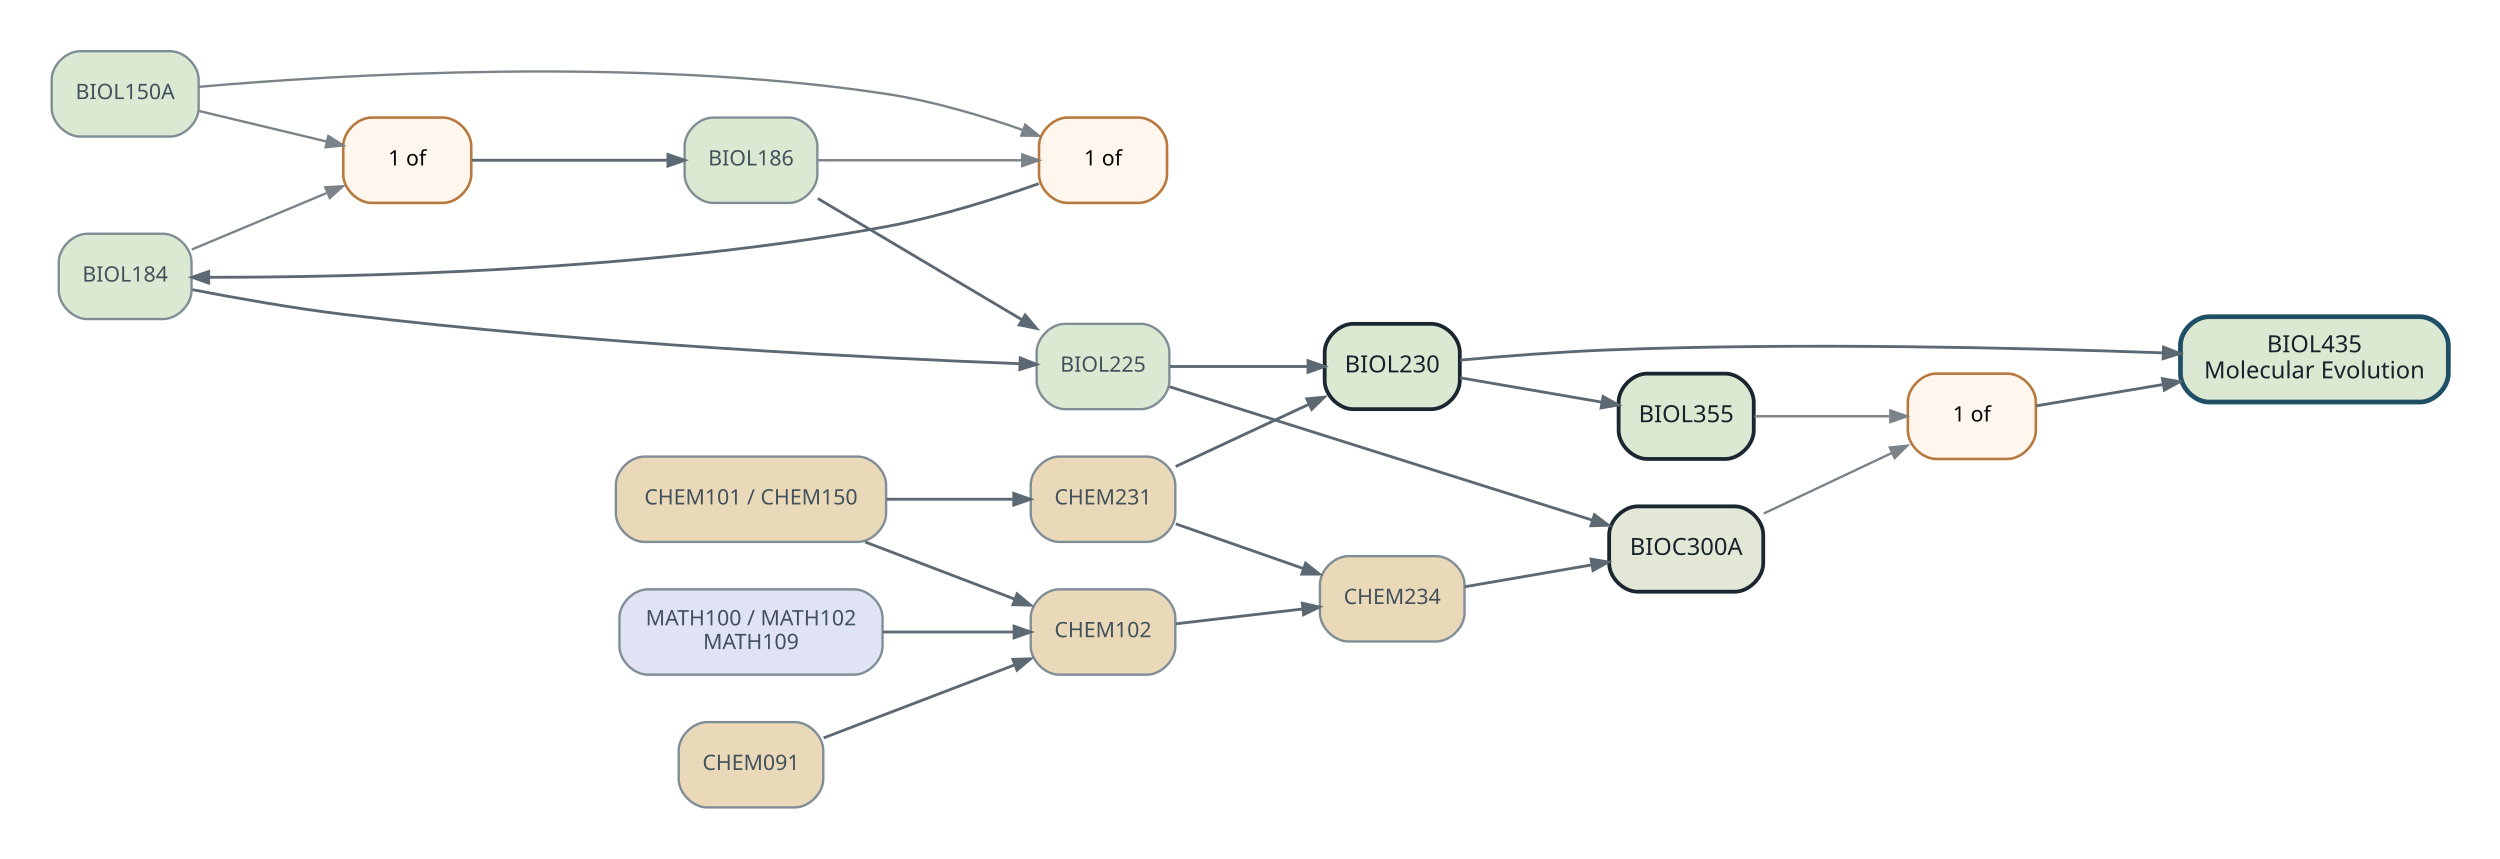
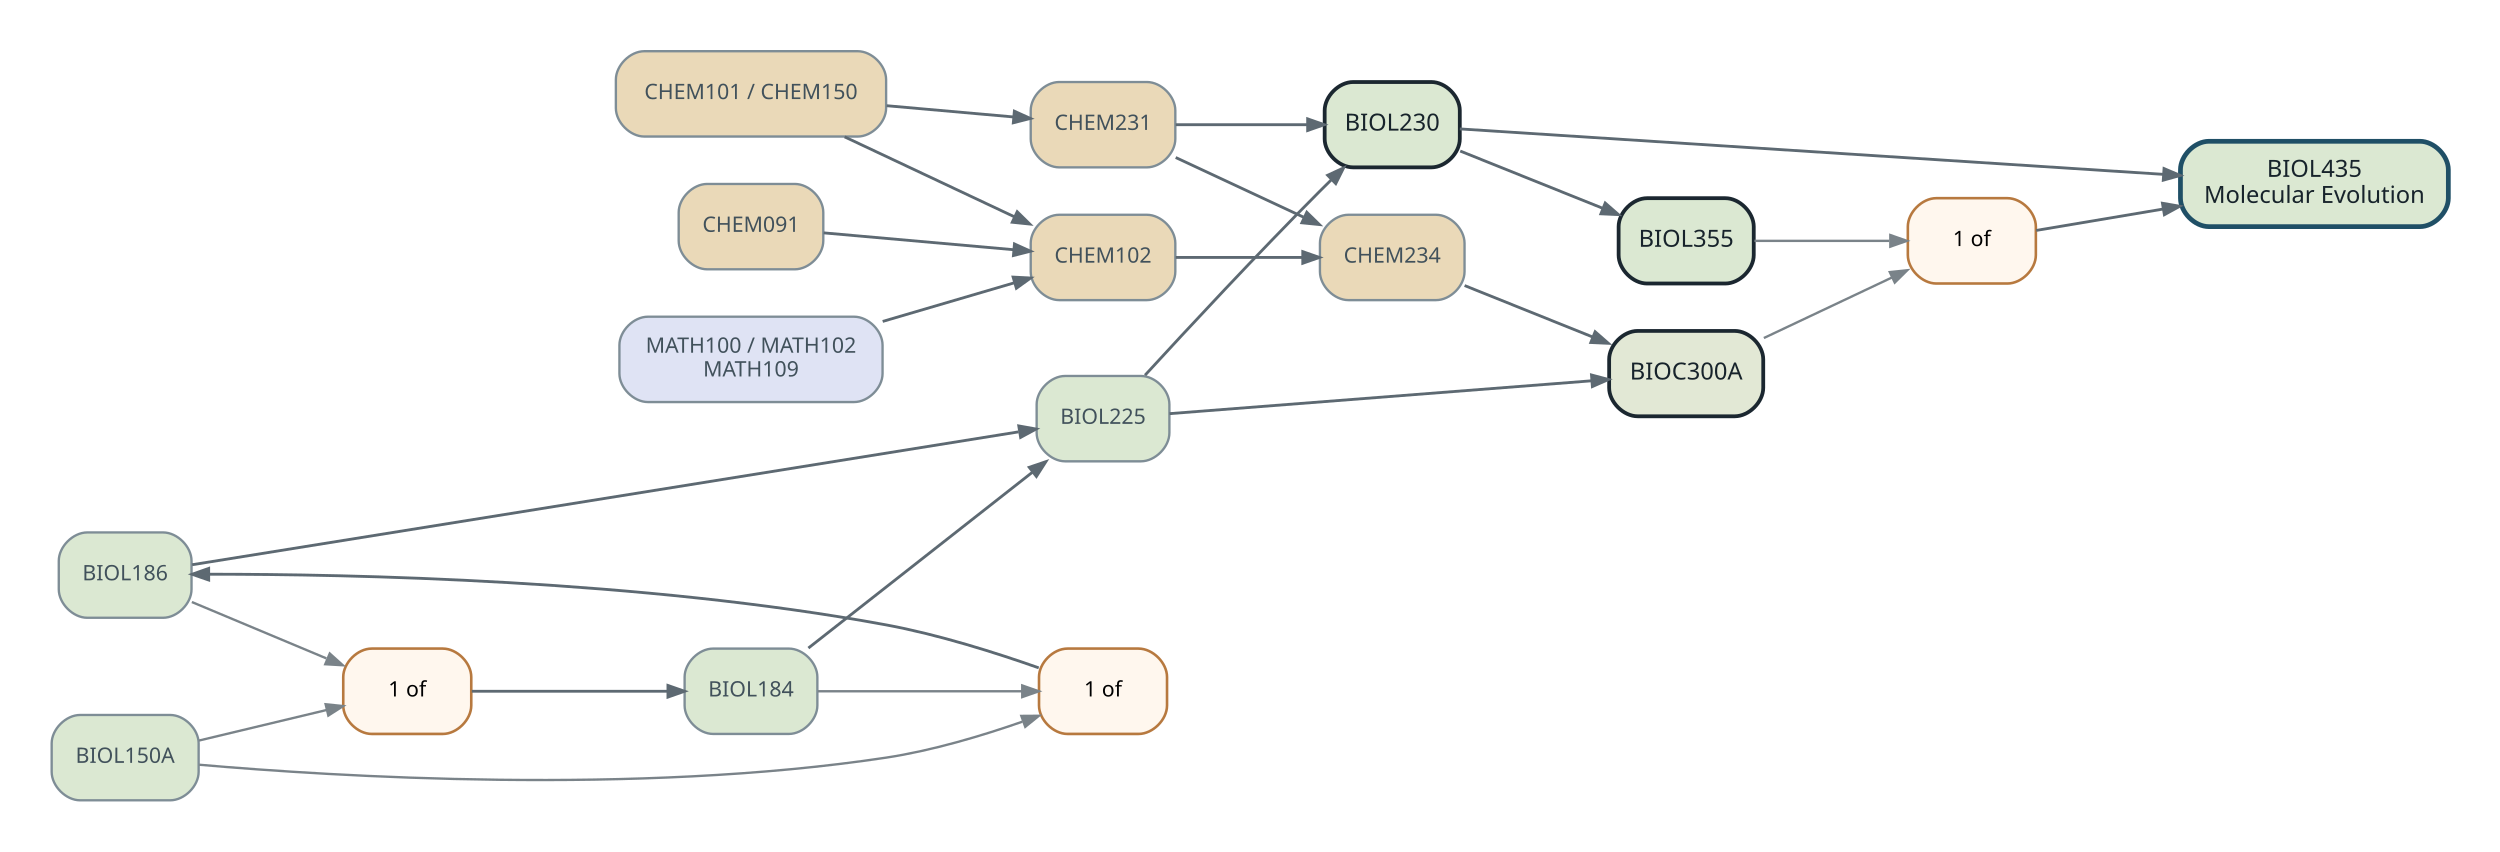
- <svg xmlns="http://www.w3.org/2000/svg" xmlns:xlink="http://www.w3.org/1999/xlink" width="1054pt" height="362pt" viewBox="0.00 0.00 1054.20 362.20">
-   <g id="graph0" class="graph" transform="scale(1 1) rotate(0) translate(21.6 340.6)">
+ <svg xmlns="http://www.w3.org/2000/svg" xmlns:xlink="http://www.w3.org/1999/xlink" width="1054pt" height="359pt" viewBox="0.00 0.00 1054.20 359.20">
+   <g id="graph0" class="graph" transform="scale(1 1) rotate(0) translate(21.6 337.6)">
    <g id="node1" class="node">
      <g id="a_node1">
        <a xlink:href="../../../courses/BIOL150A.html" xlink:title="BIOL150A: Modern Biology" target="_top">
-           <path fill="#dbe8d2" stroke="#7e8d96" d="M50,-319C50,-319 12,-319 12,-319 6,-319 0,-313 0,-307 0,-307 0,-295 0,-295 0,-289 6,-283 12,-283 12,-283 50,-283 50,-283 56,-283 62,-289 62,-295 62,-295 62,-307 62,-307 62,-313 56,-319 50,-319" />
-           <text text-anchor="middle" x="31" y="-298.8" font-family="Avenir Next" font-size="9.00" fill="#41515b">BIOL150A</text>
+           <path fill="#dbe8d2" stroke="#7e8d96" d="M50,-36C50,-36 12,-36 12,-36 6,-36 0,-30 0,-24 0,-24 0,-12 0,-12 0,-6 6,0 12,0 12,0 50,0 50,0 56,0 62,-6 62,-12 62,-12 62,-24 62,-24 62,-30 56,-36 50,-36" />
+           <text text-anchor="middle" x="31" y="-15.8" font-family="Avenir Next" font-size="9.00" fill="#41515b">BIOL150A</text>
        </a>
      </g>
    </g>
    <g id="node15" class="node">
-       <path fill="#fff7ee" stroke="#b7793f" stroke-width="1.1" d="M458.5,-291C458.5,-291 428.5,-291 428.5,-291 422.5,-291 416.5,-285 416.5,-279 416.5,-279 416.5,-267 416.5,-267 416.5,-261 422.5,-255 428.5,-255 428.5,-255 458.5,-255 458.5,-255 464.5,-255 470.5,-261 470.5,-267 470.5,-267 470.5,-279 470.5,-279 470.5,-285 464.5,-291 458.5,-291" />
-       <text text-anchor="middle" x="443.5" y="-270.8" font-family="Avenir Next" font-size="9.00">1 of</text>
+       <path fill="#fff7ee" stroke="#b7793f" stroke-width="1.1" d="M165,-64C165,-64 135,-64 135,-64 129,-64 123,-58 123,-52 123,-52 123,-40 123,-40 123,-34 129,-28 135,-28 135,-28 165,-28 165,-28 171,-28 177,-34 177,-40 177,-40 177,-52 177,-52 177,-58 171,-64 165,-64" />
+       <text text-anchor="middle" x="150" y="-43.8" font-family="Avenir Next" font-size="9.00">1 of</text>
    </g>
    <g id="edge3" class="edge">
-       <path fill="none" stroke="#7a8389" d="M62.22,-303.99C119.27,-308.97 246.53,-316.94 352,-301 371.49,-298.05 392.58,-291.73 409.48,-285.83" />
-       <polygon fill="#7a8389" stroke="#7a8389" points="410.69,-288 416.46,-283.34 409.04,-283.39 410.69,-288" />
+       <path fill="none" stroke="#7a8389" d="M62.13,-25.21C78.6,-29.15 99.03,-34.04 115.94,-38.09" />
+       <polygon fill="#7a8389" stroke="#7a8389" points="115.57,-40.52 122.95,-39.76 116.71,-35.75 115.57,-40.52" />
    </g>
    <g id="node16" class="node">
-       <path fill="#fff7ee" stroke="#b7793f" stroke-width="1.1" d="M165,-291C165,-291 135,-291 135,-291 129,-291 123,-285 123,-279 123,-279 123,-267 123,-267 123,-261 129,-255 135,-255 135,-255 165,-255 165,-255 171,-255 177,-261 177,-267 177,-267 177,-279 177,-279 177,-285 171,-291 165,-291" />
-       <text text-anchor="middle" x="150" y="-270.8" font-family="Avenir Next" font-size="9.00">1 of</text>
+       <path fill="#fff7ee" stroke="#b7793f" stroke-width="1.1" d="M458.5,-64C458.5,-64 428.5,-64 428.5,-64 422.5,-64 416.5,-58 416.5,-52 416.5,-52 416.5,-40 416.5,-40 416.5,-34 422.5,-28 428.5,-28 428.5,-28 458.5,-28 458.5,-28 464.5,-28 470.5,-34 470.5,-40 470.5,-40 470.5,-52 470.5,-52 470.5,-58 464.5,-64 458.5,-64" />
+       <text text-anchor="middle" x="443.5" y="-43.8" font-family="Avenir Next" font-size="9.00">1 of</text>
    </g>
    <g id="edge6" class="edge">
-       <path fill="none" stroke="#7a8389" d="M62.13,-293.79C78.6,-289.85 99.03,-284.96 115.94,-280.91" />
-       <polygon fill="#7a8389" stroke="#7a8389" points="116.71,-283.25 122.95,-279.24 115.57,-278.48 116.71,-283.25" />
+       <path fill="none" stroke="#7a8389" d="M62.22,-15.01C119.27,-10.03 246.53,-2.06 352,-18 371.49,-20.95 392.58,-27.27 409.48,-33.17" />
+       <polygon fill="#7a8389" stroke="#7a8389" points="409.04,-35.61 416.46,-35.66 410.69,-31 409.04,-35.61" />
    </g>
    <g id="node2" class="node">
      <g id="a_node2">
-         <a xlink:href="../../../courses/BIOL184.html" xlink:title="BIOL184: Evolution and Biodiversity" target="_top">
-           <path fill="#dbe8d2" stroke="#7e8d96" d="M47,-242C47,-242 15,-242 15,-242 9,-242 3,-236 3,-230 3,-230 3,-218 3,-218 3,-212 9,-206 15,-206 15,-206 47,-206 47,-206 53,-206 59,-212 59,-218 59,-218 59,-230 59,-230 59,-236 53,-242 47,-242" />
-           <text text-anchor="middle" x="31" y="-221.8" font-family="Avenir Next" font-size="9.00" fill="#41515b">BIOL184</text>
+         <a xlink:href="../../../courses/BIOL186.html" xlink:title="BIOL186: Physiology and Cell Biology" target="_top">
+           <path fill="#dbe8d2" stroke="#7e8d96" d="M47,-113C47,-113 15,-113 15,-113 9,-113 3,-107 3,-101 3,-101 3,-89 3,-89 3,-83 9,-77 15,-77 15,-77 47,-77 47,-77 53,-77 59,-83 59,-89 59,-89 59,-101 59,-101 59,-107 53,-113 47,-113" />
+           <text text-anchor="middle" x="31" y="-92.8" font-family="Avenir Next" font-size="9.00" fill="#41515b">BIOL186</text>
        </a>
      </g>
    </g>
    <g id="node7" class="node">
      <g id="a_node7">
        <a xlink:href="../../../courses/BIOL225.html" xlink:title="BIOL225: Principles of Cell Biology" target="_top">
-           <path fill="#dbe8d2" stroke="#7e8d96" d="M459.5,-204C459.5,-204 427.5,-204 427.5,-204 421.5,-204 415.5,-198 415.5,-192 415.5,-192 415.5,-180 415.5,-180 415.5,-174 421.5,-168 427.5,-168 427.5,-168 459.5,-168 459.5,-168 465.5,-168 471.5,-174 471.5,-180 471.5,-180 471.5,-192 471.5,-192 471.5,-198 465.5,-204 459.5,-204" />
-           <text text-anchor="middle" x="443.5" y="-183.8" font-family="Avenir Next" font-size="9.00" fill="#41515b">BIOL225</text>
-         </a>
-       </g>
-     </g>
-     <g id="edge10" class="edge">
-       <path fill="none" stroke="#5d6972" stroke-width="1.2" d="M59.36,-218.41C77.37,-214.93 101.5,-210.62 123,-208 226.47,-195.38 349.75,-189.44 408.33,-187.17" />
-       <polygon fill="#5d6972" stroke="#5d6972" stroke-width="1.2" points="408.58,-189.61 415.48,-186.9 408.39,-184.72 408.58,-189.61" />
-     </g>
-     <g id="edge7" class="edge">
-       <path fill="none" stroke="#7a8389" d="M59.14,-235.36C76.06,-242.45 97.96,-251.62 115.9,-259.14" />
-       <polygon fill="#7a8389" stroke="#7a8389" points="115.41,-261.59 122.82,-262.03 117.31,-257.07 115.41,-261.59" />
+           <path fill="#dbe8d2" stroke="#7e8d96" d="M459.5,-179C459.5,-179 427.5,-179 427.5,-179 421.5,-179 415.5,-173 415.5,-167 415.5,-167 415.5,-155 415.5,-155 415.5,-149 421.5,-143 427.5,-143 427.5,-143 459.5,-143 459.5,-143 465.5,-143 471.5,-149 471.5,-155 471.5,-155 471.5,-167 471.5,-167 471.5,-173 465.5,-179 459.5,-179" />
+           <text text-anchor="middle" x="443.5" y="-158.8" font-family="Avenir Next" font-size="9.00" fill="#41515b">BIOL225</text>
+         </a>
+       </g>
+     </g>
+     <g id="edge9" class="edge">
+       <path fill="none" stroke="#5d6972" stroke-width="1.2" d="M59.25,-99.38C131.5,-111 327.89,-142.57 407.89,-155.43" />
+       <polygon fill="#5d6972" stroke="#5d6972" stroke-width="1.2" points="407.96,-157.93 415.26,-156.62 408.74,-153.09 407.96,-157.93" />
+     </g>
+     <g id="edge4" class="edge">
+       <path fill="none" stroke="#7a8389" d="M59.14,-83.64C76.06,-76.55 97.96,-67.38 115.9,-59.86" />
+       <polygon fill="#7a8389" stroke="#7a8389" points="117.31,-61.93 122.82,-56.97 115.41,-57.41 117.31,-61.93" />
    </g>
    <g id="node3" class="node">
      <g id="a_node3">
-         <a xlink:href="../../../courses/BIOL186.html" xlink:title="BIOL186: Physiology and Cell Biology" target="_top">
-           <path fill="#dbe8d2" stroke="#7e8d96" d="M311,-291C311,-291 279,-291 279,-291 273,-291 267,-285 267,-279 267,-279 267,-267 267,-267 267,-261 273,-255 279,-255 279,-255 311,-255 311,-255 317,-255 323,-261 323,-267 323,-267 323,-279 323,-279 323,-285 317,-291 311,-291" />
-           <text text-anchor="middle" x="295" y="-270.8" font-family="Avenir Next" font-size="9.00" fill="#41515b">BIOL186</text>
-         </a>
-       </g>
-     </g>
-     <g id="edge9" class="edge">
-       <path fill="none" stroke="#5d6972" stroke-width="1.2" d="M323.21,-256.84C347.57,-242.37 383.36,-221.12 409.38,-205.67" />
-       <polygon fill="#5d6972" stroke="#5d6972" stroke-width="1.2" points="410.67,-207.75 415.43,-202.07 408.16,-203.54 410.67,-207.75" />
-     </g>
-     <g id="edge4" class="edge">
-       <path fill="none" stroke="#7a8389" d="M323.21,-273C347.57,-273 383.34,-273 409.36,-273" />
-       <polygon fill="#7a8389" stroke="#7a8389" points="409.42,-275.45 416.42,-273 409.42,-270.55 409.42,-275.45" />
+         <a xlink:href="../../../courses/BIOL184.html" xlink:title="BIOL184: Evolution and Biodiversity" target="_top">
+           <path fill="#dbe8d2" stroke="#7e8d96" d="M311,-64C311,-64 279,-64 279,-64 273,-64 267,-58 267,-52 267,-52 267,-40 267,-40 267,-34 273,-28 279,-28 279,-28 311,-28 311,-28 317,-28 323,-34 323,-40 323,-40 323,-52 323,-52 323,-58 317,-64 311,-64" />
+           <text text-anchor="middle" x="295" y="-43.8" font-family="Avenir Next" font-size="9.00" fill="#41515b">BIOL184</text>
+         </a>
+       </g>
+     </g>
+     <g id="edge10" class="edge">
+       <path fill="none" stroke="#5d6972" stroke-width="1.2" d="M319.21,-64.22C344.82,-84.33 386.06,-116.7 413.71,-138.4" />
+       <polygon fill="#5d6972" stroke="#5d6972" stroke-width="1.2" points="412.38,-140.47 419.4,-142.86 415.4,-136.61 412.38,-140.47" />
+     </g>
+     <g id="edge7" class="edge">
+       <path fill="none" stroke="#7a8389" d="M323.21,-46C347.57,-46 383.34,-46 409.36,-46" />
+       <polygon fill="#7a8389" stroke="#7a8389" points="409.42,-48.45 416.42,-46 409.42,-43.55 409.42,-48.45" />
    </g>
    <g id="node4" class="node">
      <g id="a_node4">
        <a xlink:href="../../../courses/CHEM091.html" xlink:title="CHEM091: Introduction to Chemistry" target="_top">
-           <path fill="#ead9b8" stroke="#7e8d96" d="M313.5,-36C313.5,-36 276.5,-36 276.5,-36 270.5,-36 264.5,-30 264.5,-24 264.5,-24 264.5,-12 264.5,-12 264.5,-6 270.5,0 276.5,0 276.5,0 313.5,0 313.5,0 319.5,0 325.5,-6 325.5,-12 325.5,-12 325.5,-24 325.5,-24 325.5,-30 319.5,-36 313.5,-36" />
-           <text text-anchor="middle" x="295" y="-15.8" font-family="Avenir Next" font-size="9.00" fill="#41515b">CHEM091</text>
+           <path fill="#ead9b8" stroke="#7e8d96" d="M313.5,-260C313.5,-260 276.5,-260 276.5,-260 270.5,-260 264.5,-254 264.5,-248 264.5,-248 264.5,-236 264.5,-236 264.5,-230 270.5,-224 276.5,-224 276.5,-224 313.5,-224 313.5,-224 319.5,-224 325.5,-230 325.5,-236 325.5,-236 325.5,-248 325.5,-248 325.5,-254 319.5,-260 313.5,-260" />
+           <text text-anchor="middle" x="295" y="-239.8" font-family="Avenir Next" font-size="9.00" fill="#41515b">CHEM091</text>
        </a>
      </g>
    </g>
    <g id="node8" class="node">
      <g id="a_node8">
        <a xlink:href="../../../courses/CHEM102.html" xlink:title="CHEM102: Chemical Reactivity Fundamentals with Environmental Applications" target="_top">
-           <path fill="#ead9b8" stroke="#7e8d96" d="M462,-92C462,-92 425,-92 425,-92 419,-92 413,-86 413,-80 413,-80 413,-68 413,-68 413,-62 419,-56 425,-56 425,-56 462,-56 462,-56 468,-56 474,-62 474,-68 474,-68 474,-80 474,-80 474,-86 468,-92 462,-92" />
-           <text text-anchor="middle" x="443.5" y="-71.8" font-family="Avenir Next" font-size="9.00" fill="#41515b">CHEM102</text>
+           <path fill="#ead9b8" stroke="#7e8d96" d="M462,-247C462,-247 425,-247 425,-247 419,-247 413,-241 413,-235 413,-235 413,-223 413,-223 413,-217 419,-211 425,-211 425,-211 462,-211 462,-211 468,-211 474,-217 474,-223 474,-223 474,-235 474,-235 474,-241 468,-247 462,-247" />
+           <text text-anchor="middle" x="443.5" y="-226.8" font-family="Avenir Next" font-size="9.00" fill="#41515b">CHEM102</text>
        </a>
      </g>
    </g>
    <g id="edge18" class="edge">
-       <path fill="none" stroke="#5d6972" stroke-width="1.2" d="M325.65,-29.33C348.88,-38.21 381.31,-50.61 406.12,-60.09" />
-       <polygon fill="#5d6972" stroke="#5d6972" stroke-width="1.2" points="405.48,-62.47 412.9,-62.68 407.23,-57.9 405.48,-62.47" />
+       <path fill="none" stroke="#5d6972" stroke-width="1.2" d="M325.65,-239.37C348.78,-237.32 381.04,-234.45 405.8,-232.26" />
+       <polygon fill="#5d6972" stroke="#5d6972" stroke-width="1.2" points="406.14,-234.69 412.9,-231.63 405.71,-229.81 406.14,-234.69" />
    </g>
    <g id="node5" class="node">
      <g id="a_node5">
        <a xlink:href="../../../courses/CHEM101.html" xlink:title="Equivalent or cross-listed: CHEM101: Fundamentals of Chemistry from Atoms to Materials | CHEM150: Engineering Chemistry" target="_top">
-           <path fill="#ead9b8" stroke="#7e8d96" d="M340,-148C340,-148 250,-148 250,-148 244,-148 238,-142 238,-136 238,-136 238,-124 238,-124 238,-118 244,-112 250,-112 250,-112 340,-112 340,-112 346,-112 352,-118 352,-124 352,-124 352,-136 352,-136 352,-142 346,-148 340,-148" />
-           <text text-anchor="middle" x="295" y="-127.8" font-family="Avenir Next" font-size="9.00" fill="#41515b">CHEM101 / CHEM150</text>
+           <path fill="#ead9b8" stroke="#7e8d96" d="M340,-316C340,-316 250,-316 250,-316 244,-316 238,-310 238,-304 238,-304 238,-292 238,-292 238,-286 244,-280 250,-280 250,-280 340,-280 340,-280 346,-280 352,-286 352,-292 352,-292 352,-304 352,-304 352,-310 346,-316 340,-316" />
+           <text text-anchor="middle" x="295" y="-295.8" font-family="Avenir Next" font-size="9.00" fill="#41515b">CHEM101 / CHEM150</text>
        </a>
      </g>
    </g>
    <g id="edge19" class="edge">
-       <path fill="none" stroke="#5d6972" stroke-width="1.2" d="M343.16,-111.97C363.57,-104.17 387.09,-95.18 406.12,-87.91" />
-       <polygon fill="#5d6972" stroke="#5d6972" stroke-width="1.2" points="407.25,-90.1 412.92,-85.31 405.5,-85.52 407.25,-90.1" />
+       <path fill="none" stroke="#5d6972" stroke-width="1.2" d="M334.49,-279.87C356.62,-269.45 384.25,-256.43 406.03,-246.18" />
+       <polygon fill="#5d6972" stroke="#5d6972" stroke-width="1.2" points="407.3,-248.29 412.59,-243.09 405.21,-243.85 407.3,-248.29" />
    </g>
    <g id="node9" class="node">
      <g id="a_node9">
        <a xlink:href="../../../courses/CHEM231.html" xlink:title="CHEM231: Introduction to Organic Chemistry" target="_top">
-           <path fill="#ead9b8" stroke="#7e8d96" d="M462,-148C462,-148 425,-148 425,-148 419,-148 413,-142 413,-136 413,-136 413,-124 413,-124 413,-118 419,-112 425,-112 425,-112 462,-112 462,-112 468,-112 474,-118 474,-124 474,-124 474,-136 474,-136 474,-142 468,-148 462,-148" />
-           <text text-anchor="middle" x="443.5" y="-127.8" font-family="Avenir Next" font-size="9.00" fill="#41515b">CHEM231</text>
+           <path fill="#ead9b8" stroke="#7e8d96" d="M462,-303C462,-303 425,-303 425,-303 419,-303 413,-297 413,-291 413,-291 413,-279 413,-279 413,-273 419,-267 425,-267 425,-267 462,-267 462,-267 468,-267 474,-273 474,-279 474,-279 474,-291 474,-291 474,-297 468,-303 462,-303" />
+           <text text-anchor="middle" x="443.5" y="-282.8" font-family="Avenir Next" font-size="9.00" fill="#41515b">CHEM231</text>
        </a>
      </g>
    </g>
    <g id="edge21" class="edge">
-       <path fill="none" stroke="#5d6972" stroke-width="1.2" d="M352.22,-130C370.14,-130 389.49,-130 405.66,-130" />
-       <polygon fill="#5d6972" stroke="#5d6972" stroke-width="1.2" points="405.85,-132.45 412.85,-130 405.85,-127.55 405.85,-132.45" />
+       <path fill="none" stroke="#5d6972" stroke-width="1.2" d="M352.22,-293.01C370.14,-291.42 389.49,-289.7 405.66,-288.27" />
+       <polygon fill="#5d6972" stroke="#5d6972" stroke-width="1.2" points="406.1,-290.69 412.85,-287.63 405.66,-285.81 406.1,-290.69" />
    </g>
    <g id="node6" class="node">
      <g id="a_node6">
        <a xlink:href="../../../courses/MATH100.html" xlink:title="Equivalent or cross-listed: MATH100: Calculus I | MATH102: Calculus for Students in the Social and Biological Sciences | MATH109: Introduction to Calculus" target="_top">
-           <path fill="#dfe3f4" stroke="#7e8d96" d="M338.5,-92C338.5,-92 251.5,-92 251.5,-92 245.5,-92 239.5,-86 239.5,-80 239.5,-80 239.5,-68 239.5,-68 239.5,-62 245.5,-56 251.5,-56 251.5,-56 338.5,-56 338.5,-56 344.5,-56 350.5,-62 350.5,-68 350.5,-68 350.5,-80 350.5,-80 350.5,-86 344.5,-92 338.5,-92" />
-           <text text-anchor="middle" x="295" y="-76.8" font-family="Avenir Next" font-size="9.00" fill="#41515b">MATH100 / MATH102</text>
-           <text text-anchor="middle" x="295" y="-66.8" font-family="Avenir Next" font-size="9.00" fill="#41515b">MATH109</text>
+           <path fill="#dfe3f4" stroke="#7e8d96" d="M338.5,-204C338.5,-204 251.5,-204 251.5,-204 245.5,-204 239.5,-198 239.5,-192 239.5,-192 239.5,-180 239.5,-180 239.5,-174 245.5,-168 251.5,-168 251.5,-168 338.5,-168 338.5,-168 344.5,-168 350.5,-174 350.5,-180 350.5,-180 350.5,-192 350.5,-192 350.5,-198 344.5,-204 338.5,-204" />
+           <text text-anchor="middle" x="295" y="-188.8" font-family="Avenir Next" font-size="9.00" fill="#41515b">MATH100 / MATH102</text>
+           <text text-anchor="middle" x="295" y="-178.8" font-family="Avenir Next" font-size="9.00" fill="#41515b">MATH109</text>
        </a>
      </g>
    </g>
    <g id="edge20" class="edge">
-       <path fill="none" stroke="#5d6972" stroke-width="1.2" d="M350.55,-74C368.89,-74 388.91,-74 405.57,-74" />
-       <polygon fill="#5d6972" stroke="#5d6972" stroke-width="1.2" points="405.97,-76.45 412.97,-74 405.97,-71.55 405.97,-76.45" />
+       <path fill="none" stroke="#5d6972" stroke-width="1.2" d="M350.55,-202.01C369.06,-207.44 389.27,-213.38 406.02,-218.29" />
+       <polygon fill="#5d6972" stroke="#5d6972" stroke-width="1.2" points="405.57,-220.71 412.97,-220.33 406.95,-216.01 405.57,-220.71" />
    </g>
    <g id="node10" class="node">
      <g id="a_node10">
        <a xlink:href="../../../courses/BIOL230.html" xlink:title="BIOL230: Principles of Genetics" target="_top">
-           <path fill="#dbe8d2" stroke="#1b2730" stroke-width="1.6" d="M582,-204C582,-204 549,-204 549,-204 543,-204 537,-198 537,-192 537,-192 537,-180 537,-180 537,-174 543,-168 549,-168 549,-168 582,-168 582,-168 588,-168 594,-174 594,-180 594,-180 594,-192 594,-192 594,-198 588,-204 582,-204" />
-           <text text-anchor="middle" x="565.5" y="-183.5" font-family="Avenir Next" font-size="10.00" fill="#17232b">BIOL230</text>
+           <path fill="#dbe8d2" stroke="#1b2730" stroke-width="1.6" d="M582,-303C582,-303 549,-303 549,-303 543,-303 537,-297 537,-291 537,-291 537,-279 537,-279 537,-273 543,-267 549,-267 549,-267 582,-267 582,-267 588,-267 594,-273 594,-279 594,-279 594,-291 594,-291 594,-297 588,-303 582,-303" />
+           <text text-anchor="middle" x="565.5" y="-282.5" font-family="Avenir Next" font-size="10.00" fill="#17232b">BIOL230</text>
        </a>
      </g>
    </g>
    <g id="edge11" class="edge">
-       <path fill="none" stroke="#5d6972" stroke-width="1.2" d="M471.73,-186C488.95,-186 511.35,-186 529.83,-186" />
-       <polygon fill="#5d6972" stroke="#5d6972" stroke-width="1.2" points="529.96,-188.45 536.96,-186 529.96,-183.55 529.96,-188.45" />
+       <path fill="none" stroke="#5d6972" stroke-width="1.2" d="M461.22,-179.33C479.16,-198.87 508.65,-230.56 535,-257 536.6,-258.6 538.25,-260.24 539.93,-261.88" />
+       <polygon fill="#5d6972" stroke="#5d6972" stroke-width="1.2" points="538.26,-263.67 544.99,-266.78 541.67,-260.15 538.26,-263.67" />
    </g>
    <g id="node12" class="node">
      <g id="a_node12">
        <a xlink:href="../../../courses/BIOC300A.html" xlink:title="BIOC300A: General Biochemistry I" target="_top">
-           <path fill="#e2e8d5" stroke="#1b2730" stroke-width="1.6" d="M710,-127C710,-127 669,-127 669,-127 663,-127 657,-121 657,-115 657,-115 657,-103 657,-103 657,-97 663,-91 669,-91 669,-91 710,-91 710,-91 716,-91 722,-97 722,-103 722,-103 722,-115 722,-115 722,-121 716,-127 710,-127" />
-           <text text-anchor="middle" x="689.5" y="-106.5" font-family="Avenir Next" font-size="10.00" fill="#17232b">BIOC300A</text>
+           <path fill="#e2e8d5" stroke="#1b2730" stroke-width="1.6" d="M710,-198C710,-198 669,-198 669,-198 663,-198 657,-192 657,-186 657,-186 657,-174 657,-174 657,-168 663,-162 669,-162 669,-162 710,-162 710,-162 716,-162 722,-168 722,-174 722,-174 722,-186 722,-186 722,-192 716,-198 710,-198" />
+           <text text-anchor="middle" x="689.5" y="-177.5" font-family="Avenir Next" font-size="10.00" fill="#17232b">BIOC300A</text>
        </a>
      </g>
    </g>
    <g id="edge1" class="edge">
-       <path fill="none" stroke="#5d6972" stroke-width="1.2" d="M471.54,-177.47C514.92,-163.78 600.19,-136.87 649.94,-121.17" />
-       <polygon fill="#5d6972" stroke="#5d6972" stroke-width="1.2" points="650.78,-123.47 656.71,-119.03 649.3,-118.8 650.78,-123.47" />
+       <path fill="none" stroke="#5d6972" stroke-width="1.2" d="M471.54,-163.11C514.83,-166.48 599.85,-173.1 649.63,-176.97" />
+       <polygon fill="#5d6972" stroke="#5d6972" stroke-width="1.2" points="649.55,-179.42 656.71,-177.52 649.93,-174.54 649.55,-179.42" />
    </g>
    <g id="node11" class="node">
      <g id="a_node11">
        <a xlink:href="../../../courses/CHEM234.html" xlink:title="CHEM234: Organic Chemistry with Biological Applications" target="_top">
-           <path fill="#ead9b8" stroke="#7e8d96" d="M584,-106C584,-106 547,-106 547,-106 541,-106 535,-100 535,-94 535,-94 535,-82 535,-82 535,-76 541,-70 547,-70 547,-70 584,-70 584,-70 590,-70 596,-76 596,-82 596,-82 596,-94 596,-94 596,-100 590,-106 584,-106" />
-           <text text-anchor="middle" x="565.5" y="-85.8" font-family="Avenir Next" font-size="9.00" fill="#41515b">CHEM234</text>
+           <path fill="#ead9b8" stroke="#7e8d96" d="M584,-247C584,-247 547,-247 547,-247 541,-247 535,-241 535,-235 535,-235 535,-223 535,-223 535,-217 541,-211 547,-211 547,-211 584,-211 584,-211 590,-211 596,-217 596,-223 596,-223 596,-235 596,-235 596,-241 590,-247 584,-247" />
+           <text text-anchor="middle" x="565.5" y="-226.8" font-family="Avenir Next" font-size="9.00" fill="#41515b">CHEM234</text>
        </a>
      </g>
    </g>
    <g id="edge22" class="edge">
-       <path fill="none" stroke="#5d6972" stroke-width="1.2" d="M474.16,-77.46C490.32,-79.35 510.45,-81.69 527.61,-83.7" />
-       <polygon fill="#5d6972" stroke="#5d6972" stroke-width="1.2" points="527.53,-86.15 534.76,-84.53 528.09,-81.29 527.53,-86.15" />
+       <path fill="none" stroke="#5d6972" stroke-width="1.2" d="M474.16,-229C490.32,-229 510.45,-229 527.61,-229" />
+       <polygon fill="#5d6972" stroke="#5d6972" stroke-width="1.2" points="527.76,-231.45 534.76,-229 527.76,-226.55 527.76,-231.45" />
    </g>
    <g id="edge12" class="edge">
-       <path fill="none" stroke="#5d6972" stroke-width="1.2" d="M474.16,-143.84C491.22,-151.8 512.73,-161.84 530.47,-170.12" />
-       <polygon fill="#5d6972" stroke="#5d6972" stroke-width="1.2" points="529.44,-172.34 536.82,-173.08 531.52,-167.9 529.44,-172.34" />
+       <path fill="none" stroke="#5d6972" stroke-width="1.2" d="M474.16,-285C490.92,-285 511.97,-285 529.53,-285" />
+       <polygon fill="#5d6972" stroke="#5d6972" stroke-width="1.2" points="529.82,-287.45 536.82,-285 529.82,-282.55 529.82,-287.45" />
    </g>
    <g id="edge23" class="edge">
-       <path fill="none" stroke="#5d6972" stroke-width="1.2" d="M474.16,-119.62C490.46,-113.91 510.81,-106.79 528.07,-100.75" />
-       <polygon fill="#5d6972" stroke="#5d6972" stroke-width="1.2" points="528.96,-103.03 534.76,-98.41 527.35,-98.41 528.96,-103.03" />
+       <path fill="none" stroke="#5d6972" stroke-width="1.2" d="M474.16,-271.16C490.46,-263.55 510.81,-254.05 528.07,-246" />
+       <polygon fill="#5d6972" stroke="#5d6972" stroke-width="1.2" points="529.46,-248.06 534.76,-242.88 527.38,-243.62 529.46,-248.06" />
    </g>
    <g id="node13" class="node">
      <g id="a_node13">
        <a xlink:href="../../../courses/BIOL355.html" xlink:title="BIOL355: Evolution" target="_top">
-           <path fill="#dbe8d2" stroke="#1b2730" stroke-width="1.6" d="M706,-183C706,-183 673,-183 673,-183 667,-183 661,-177 661,-171 661,-171 661,-159 661,-159 661,-153 667,-147 673,-147 673,-147 706,-147 706,-147 712,-147 718,-153 718,-159 718,-159 718,-171 718,-171 718,-177 712,-183 706,-183" />
-           <text text-anchor="middle" x="689.5" y="-162.5" font-family="Avenir Next" font-size="10.00" fill="#17232b">BIOL355</text>
+           <path fill="#dbe8d2" stroke="#1b2730" stroke-width="1.6" d="M706,-254C706,-254 673,-254 673,-254 667,-254 661,-248 661,-242 661,-242 661,-230 661,-230 661,-224 667,-218 673,-218 673,-218 706,-218 706,-218 712,-218 718,-224 718,-230 718,-230 718,-242 718,-242 718,-248 712,-254 706,-254" />
+           <text text-anchor="middle" x="689.5" y="-233.5" font-family="Avenir Next" font-size="10.00" fill="#17232b">BIOL355</text>
        </a>
      </g>
    </g>
    <g id="edge13" class="edge">
-       <path fill="none" stroke="#5d6972" stroke-width="1.2" d="M594.18,-181.23C611.81,-178.2 634.79,-174.25 653.65,-171" />
-       <polygon fill="#5d6972" stroke="#5d6972" stroke-width="1.2" points="654.44,-173.35 660.93,-169.75 653.61,-168.52 654.44,-173.35" />
+       <path fill="none" stroke="#5d6972" stroke-width="1.2" d="M594.18,-273.88C611.97,-266.74 635.2,-257.41 654.15,-249.79" />
+       <polygon fill="#5d6972" stroke="#5d6972" stroke-width="1.2" points="655.34,-251.96 660.93,-247.07 653.52,-247.41 655.34,-251.96" />
    </g>
    <g id="node14" class="node">
      <g id="a_node14">
        <a xlink:href="../../../courses/BIOL435.html" xlink:title="BIOL435: Molecular Evolution" target="_top">
-           <path fill="#dbe8d2" stroke="#1f4f66" stroke-width="2" d="M999,-207C999,-207 910,-207 910,-207 904,-207 898,-201 898,-195 898,-195 898,-183 898,-183 898,-177 904,-171 910,-171 910,-171 999,-171 999,-171 1005,-171 1011,-177 1011,-183 1011,-183 1011,-195 1011,-195 1011,-201 1005,-207 999,-207" />
-           <text text-anchor="middle" x="954.5" y="-192" font-family="Avenir Next" font-size="10.00" fill="#17232b">BIOL435</text>
-           <text text-anchor="middle" x="954.5" y="-181" font-family="Avenir Next" font-size="10.00" fill="#17232b">Molecular Evolution</text>
+           <path fill="#dbe8d2" stroke="#1f4f66" stroke-width="2" d="M999,-278C999,-278 910,-278 910,-278 904,-278 898,-272 898,-266 898,-266 898,-254 898,-254 898,-248 904,-242 910,-242 910,-242 999,-242 999,-242 1005,-242 1011,-248 1011,-254 1011,-254 1011,-266 1011,-266 1011,-272 1005,-278 999,-278" />
+           <text text-anchor="middle" x="954.5" y="-263" font-family="Avenir Next" font-size="10.00" fill="#17232b">BIOL435</text>
+           <text text-anchor="middle" x="954.5" y="-252" font-family="Avenir Next" font-size="10.00" fill="#17232b">Molecular Evolution</text>
        </a>
      </g>
    </g>
    <g id="edge14" class="edge">
-       <path fill="none" stroke="#5d6972" stroke-width="1.2" d="M594.19,-188.7C612.09,-190.31 635.9,-192.19 657,-193 737.58,-196.11 830.55,-193.92 890.58,-191.75" />
-       <polygon fill="#5d6972" stroke="#5d6972" stroke-width="1.2" points="890.83,-194.19 897.74,-191.48 890.65,-189.29 890.83,-194.19" />
+       <path fill="none" stroke="#5d6972" stroke-width="1.2" d="M594.02,-283.22C655.5,-279.25 805.27,-269.58 890.84,-264.05" />
+       <polygon fill="#5d6972" stroke="#5d6972" stroke-width="1.2" points="891.07,-266.49 897.9,-263.59 890.75,-261.6 891.07,-266.49" />
    </g>
    <g id="edge2" class="edge">
-       <path fill="none" stroke="#5d6972" stroke-width="1.2" d="M596.03,-93.08C612.08,-95.85 632.12,-99.29 649.44,-102.28" />
-       <polygon fill="#5d6972" stroke="#5d6972" stroke-width="1.2" points="649.36,-104.75 656.67,-103.52 650.19,-99.92 649.36,-104.75" />
+       <path fill="none" stroke="#5d6972" stroke-width="1.2" d="M596.03,-217.14C612.22,-210.64 632.48,-202.5 649.9,-195.5" />
+       <polygon fill="#5d6972" stroke="#5d6972" stroke-width="1.2" points="651.09,-197.66 656.67,-192.78 649.27,-193.12 651.09,-197.66" />
    </g>
    <g id="node17" class="node">
-       <path fill="#fff7ee" stroke="#b7793f" stroke-width="1.1" d="M825,-183C825,-183 795,-183 795,-183 789,-183 783,-177 783,-171 783,-171 783,-159 783,-159 783,-153 789,-147 795,-147 795,-147 825,-147 825,-147 831,-147 837,-153 837,-159 837,-159 837,-171 837,-171 837,-177 831,-183 825,-183" />
-       <text text-anchor="middle" x="810" y="-162.8" font-family="Avenir Next" font-size="9.00">1 of</text>
+       <path fill="#fff7ee" stroke="#b7793f" stroke-width="1.1" d="M825,-254C825,-254 795,-254 795,-254 789,-254 783,-248 783,-242 783,-242 783,-230 783,-230 783,-224 789,-218 795,-218 795,-218 825,-218 825,-218 831,-218 837,-224 837,-230 837,-230 837,-242 837,-242 837,-248 831,-254 825,-254" />
+       <text text-anchor="middle" x="810" y="-233.8" font-family="Avenir Next" font-size="9.00">1 of</text>
    </g>
    <g id="edge15" class="edge">
-       <path fill="none" stroke="#7a8389" d="M722.26,-124.01C738.96,-131.9 759.41,-141.57 776.26,-149.53" />
-       <polygon fill="#7a8389" stroke="#7a8389" points="775.39,-151.82 782.76,-152.6 777.48,-147.39 775.39,-151.82" />
+       <path fill="none" stroke="#7a8389" d="M722.26,-195.01C738.96,-202.9 759.41,-212.57 776.26,-220.53" />
+       <polygon fill="#7a8389" stroke="#7a8389" points="775.39,-222.82 782.76,-223.6 777.48,-218.39 775.39,-222.82" />
    </g>
    <g id="edge16" class="edge">
-       <path fill="none" stroke="#7a8389" d="M718.28,-165C735.28,-165 757.15,-165 775.16,-165" />
-       <polygon fill="#7a8389" stroke="#7a8389" points="775.61,-167.45 782.61,-165 775.61,-162.55 775.61,-167.45" />
+       <path fill="none" stroke="#7a8389" d="M718.28,-236C735.28,-236 757.15,-236 775.16,-236" />
+       <polygon fill="#7a8389" stroke="#7a8389" points="775.61,-238.45 782.61,-236 775.61,-233.55 775.61,-238.45" />
    </g>
    <g id="edge5" class="edge">
-       <path fill="none" stroke="#5d6972" stroke-width="1.2" d="M416.38,-263.13C398.52,-256.83 374.16,-249.1 352,-245 249.36,-226.03 125.43,-223.58 66.44,-223.63" />
-       <polygon fill="#5d6972" stroke="#5d6972" stroke-width="1.2" points="66.23,-221.18 59.24,-223.65 66.24,-226.08 66.23,-221.18" />
+       <path fill="none" stroke="#5d6972" stroke-width="1.2" d="M177.23,-46C200.42,-46 234.4,-46 259.74,-46" />
+       <polygon fill="#5d6972" stroke="#5d6972" stroke-width="1.2" points="259.97,-48.45 266.97,-46 259.97,-43.55 259.97,-48.45" />
    </g>
    <g id="edge8" class="edge">
-       <path fill="none" stroke="#5d6972" stroke-width="1.2" d="M177.23,-273C200.42,-273 234.4,-273 259.74,-273" />
-       <polygon fill="#5d6972" stroke="#5d6972" stroke-width="1.2" points="259.97,-275.45 266.97,-273 259.97,-270.55 259.97,-275.45" />
+       <path fill="none" stroke="#5d6972" stroke-width="1.2" d="M416.38,-55.87C398.52,-62.17 374.16,-69.9 352,-74 249.36,-92.97 125.43,-95.42 66.44,-95.37" />
+       <polygon fill="#5d6972" stroke="#5d6972" stroke-width="1.2" points="66.24,-92.92 59.24,-95.35 66.23,-97.82 66.24,-92.92" />
    </g>
    <g id="edge17" class="edge">
-       <path fill="none" stroke="#5d6972" stroke-width="1.2" d="M837.14,-169.4C852.24,-171.95 871.93,-175.26 890.81,-178.44" />
-       <polygon fill="#5d6972" stroke="#5d6972" stroke-width="1.2" points="890.4,-180.86 897.71,-179.6 891.22,-176.03 890.4,-180.86" />
+       <path fill="none" stroke="#5d6972" stroke-width="1.2" d="M837.14,-240.4C852.24,-242.95 871.93,-246.26 890.81,-249.44" />
+       <polygon fill="#5d6972" stroke="#5d6972" stroke-width="1.2" points="890.4,-251.86 897.71,-250.6 891.22,-247.03 890.4,-251.86" />
    </g>
  </g>
</svg>
